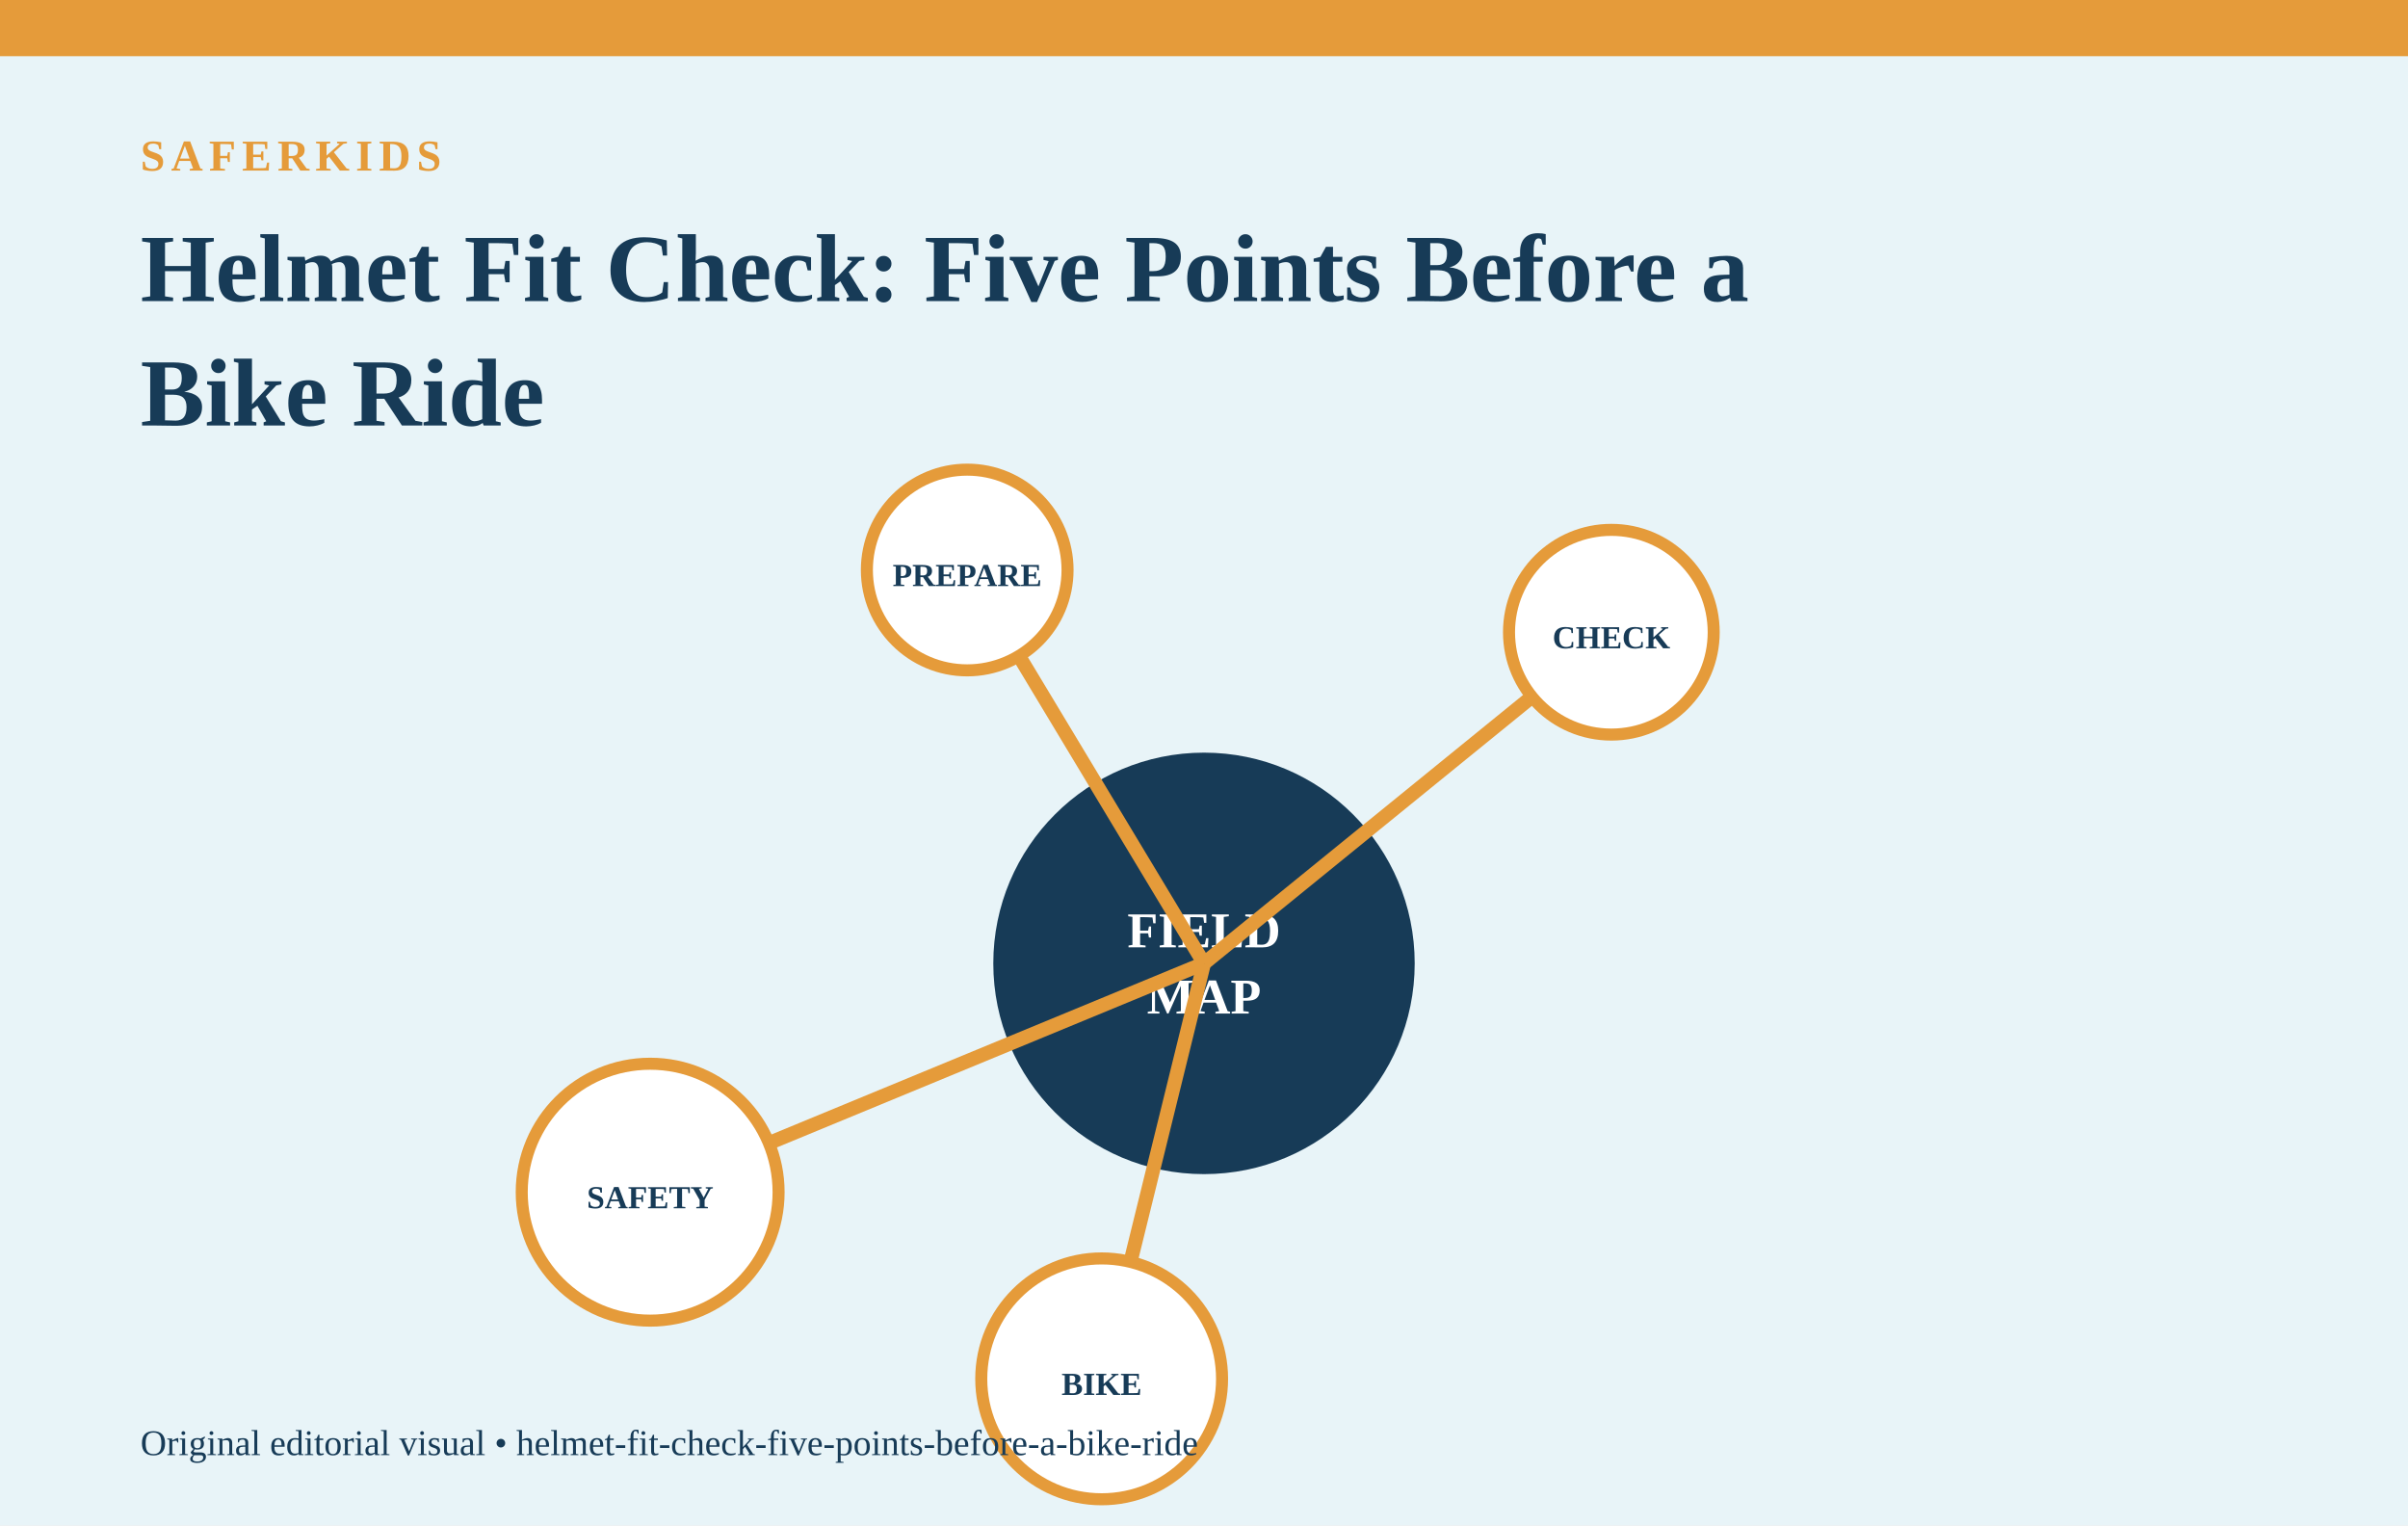
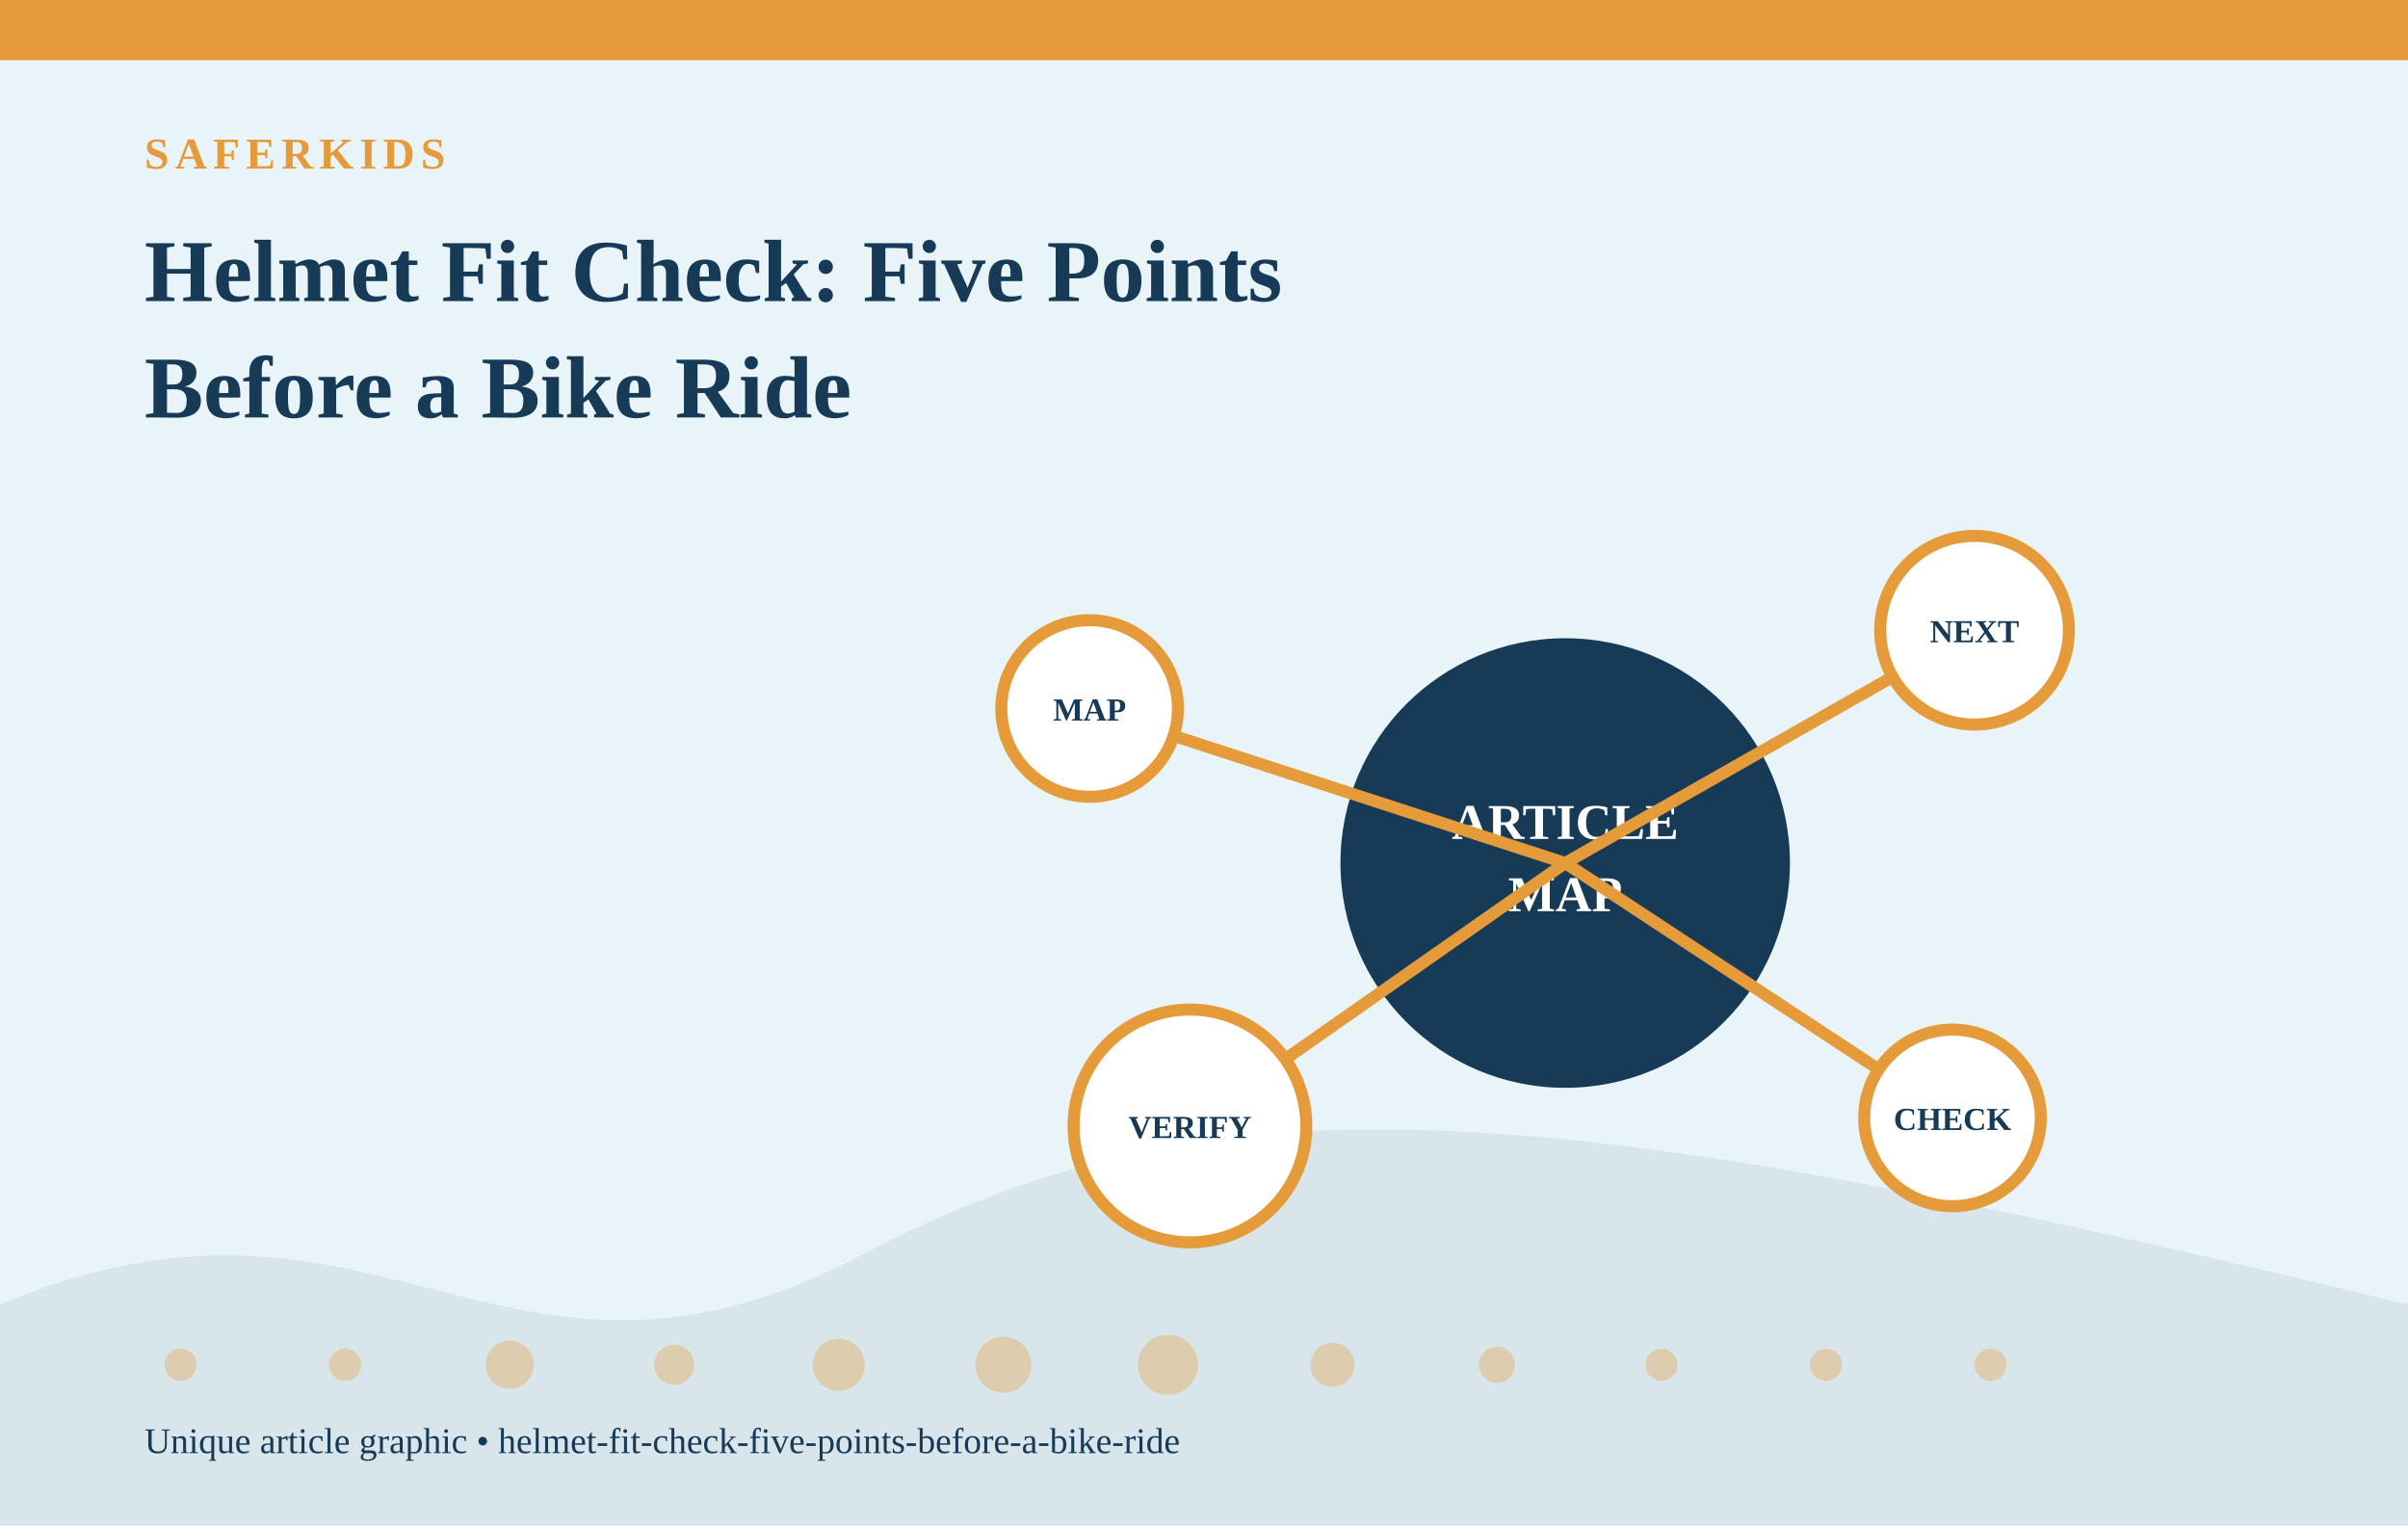
- <svg xmlns="http://www.w3.org/2000/svg" width="1200" height="760" viewBox="0 0 1200 760" role="img" aria-labelledby="t d">
-   <rect width="1200" height="760" fill="#E8F4F8" />
-   <rect width="1200" height="28" fill="#E59B3A" />
-   <text x="70" y="85" fill="#E59B3A" font-size="22" font-weight="700" letter-spacing="3">SAFERKIDS</text>
-   <text x="70" y="150" fill="#173B57" font-size="48" font-weight="700">Helmet Fit Check: Five Points Before a</text>
-   <text x="70" y="212" fill="#173B57" font-size="48" font-weight="700">Bike Ride</text>
-   <circle cx="600" cy="480" r="105" fill="#173B57" />
-   <text x="600" y="472" text-anchor="middle" fill="white" font-size="25" font-weight="700">FIELD</text>
-   <text x="600" y="505" text-anchor="middle" fill="white" font-size="25" font-weight="700">MAP</text>
-   <g>
-     <line x1="600" y1="480" x2="549" y2="687" stroke="#E59B3A" stroke-width="7" />
-     <circle cx="549" cy="687" r="60" fill="white" stroke="#E59B3A" stroke-width="6" />
-     <text x="549" y="695" text-anchor="middle" fill="#173B57" font-size="16" font-weight="700">BIKE</text>
-   </g>
-   <g>
-     <line x1="600" y1="480" x2="324" y2="594" stroke="#E59B3A" stroke-width="7" />
-     <circle cx="324" cy="594" r="64" fill="white" stroke="#E59B3A" stroke-width="6" />
-     <text x="324" y="602" text-anchor="middle" fill="#173B57" font-size="16" font-weight="700">SAFETY</text>
-   </g>
-   <g>
-     <line x1="600" y1="480" x2="482" y2="284" stroke="#E59B3A" stroke-width="7" />
-     <circle cx="482" cy="284" r="50" fill="white" stroke="#E59B3A" stroke-width="6" />
-     <text x="482" y="292" text-anchor="middle" fill="#173B57" font-size="16" font-weight="700">PREPARE</text>
-   </g>
-   <g>
-     <line x1="600" y1="480" x2="803" y2="315" stroke="#E59B3A" stroke-width="7" />
-     <circle cx="803" cy="315" r="51" fill="white" stroke="#E59B3A" stroke-width="6" />
-     <text x="803" y="323" text-anchor="middle" fill="#173B57" font-size="16" font-weight="700">CHECK</text>
-   </g>
-   <text x="70" y="725" fill="#173B57" font-size="18">Original editorial visual • helmet-fit-check-five-points-before-a-bike-ride</text>
+ <svg xmlns="http://www.w3.org/2000/svg" width="1200" height="760" viewBox="0 0 1200 760" role="img" aria-labelledby="title desc">
+   <rect width="1200" height="760" fill="#e8f4f8" />
+   <rect width="1200" height="30" fill="#e59b3a" />
+   <path d="M0 650 C190 570 250 720 430 625 S780 548 1200 650 L1200 760 L0 760 Z" fill="#173b57" opacity="0.08" />
+   <text x="72" y="84" fill="#e59b3a" font-size="22" font-weight="800" letter-spacing="3">SAFERKIDS</text>
+   <text x="72" y="150" fill="#173b57" font-size="44" font-weight="800">Helmet Fit Check: Five Points</text>
+   <text x="72" y="208" fill="#173b57" font-size="44" font-weight="800">Before a Bike Ride</text>
+   <circle cx="780" cy="430" r="112" fill="#173b57" />
+   <text x="780" y="418" text-anchor="middle" fill="white" font-size="25" font-weight="800">ARTICLE</text>
+   <text x="780" y="454" text-anchor="middle" fill="white" font-size="25" font-weight="800">MAP</text>
+   <line x1="780" y1="430" x2="973" y2="557" stroke="#e59b3a" stroke-width="6" />
+   <circle cx="973" cy="557" r="44" fill="white" stroke="#e59b3a" stroke-width="6" />
+   <text x="973" y="563" text-anchor="middle" fill="#173b57" font-size="16" font-weight="800">CHECK</text>
+   <line x1="780" y1="430" x2="593" y2="561" stroke="#e59b3a" stroke-width="6" />
+   <circle cx="593" cy="561" r="58" fill="white" stroke="#e59b3a" stroke-width="6" />
+   <text x="593" y="567" text-anchor="middle" fill="#173b57" font-size="16" font-weight="800">VERIFY</text>
+   <line x1="780" y1="430" x2="543" y2="353" stroke="#e59b3a" stroke-width="6" />
+   <circle cx="543" cy="353" r="44" fill="white" stroke="#e59b3a" stroke-width="6" />
+   <text x="543" y="359" text-anchor="middle" fill="#173b57" font-size="16" font-weight="800">MAP</text>
+   <line x1="780" y1="430" x2="984" y2="314" stroke="#e59b3a" stroke-width="6" />
+   <circle cx="984" cy="314" r="47" fill="white" stroke="#e59b3a" stroke-width="6" />
+   <text x="984" y="320" text-anchor="middle" fill="#173b57" font-size="16" font-weight="800">NEXT</text>
+   <circle cx="90" cy="680" r="8" fill="#e59b3a" opacity="0.35" />
+   <circle cx="172" cy="680" r="8" fill="#e59b3a" opacity="0.35" />
+   <circle cx="254" cy="680" r="12" fill="#e59b3a" opacity="0.35" />
+   <circle cx="336" cy="680" r="10" fill="#e59b3a" opacity="0.35" />
+   <circle cx="418" cy="680" r="13" fill="#e59b3a" opacity="0.35" />
+   <circle cx="500" cy="680" r="14" fill="#e59b3a" opacity="0.35" />
+   <circle cx="582" cy="680" r="15" fill="#e59b3a" opacity="0.35" />
+   <circle cx="664" cy="680" r="11" fill="#e59b3a" opacity="0.35" />
+   <circle cx="746" cy="680" r="9" fill="#e59b3a" opacity="0.35" />
+   <circle cx="828" cy="680" r="8" fill="#e59b3a" opacity="0.35" />
+   <circle cx="910" cy="680" r="8" fill="#e59b3a" opacity="0.35" />
+   <circle cx="992" cy="680" r="8" fill="#e59b3a" opacity="0.35" />
+   <text x="72" y="724" fill="#173b57" font-size="18">Unique article graphic • helmet-fit-check-five-points-before-a-bike-ride</text>
</svg>
